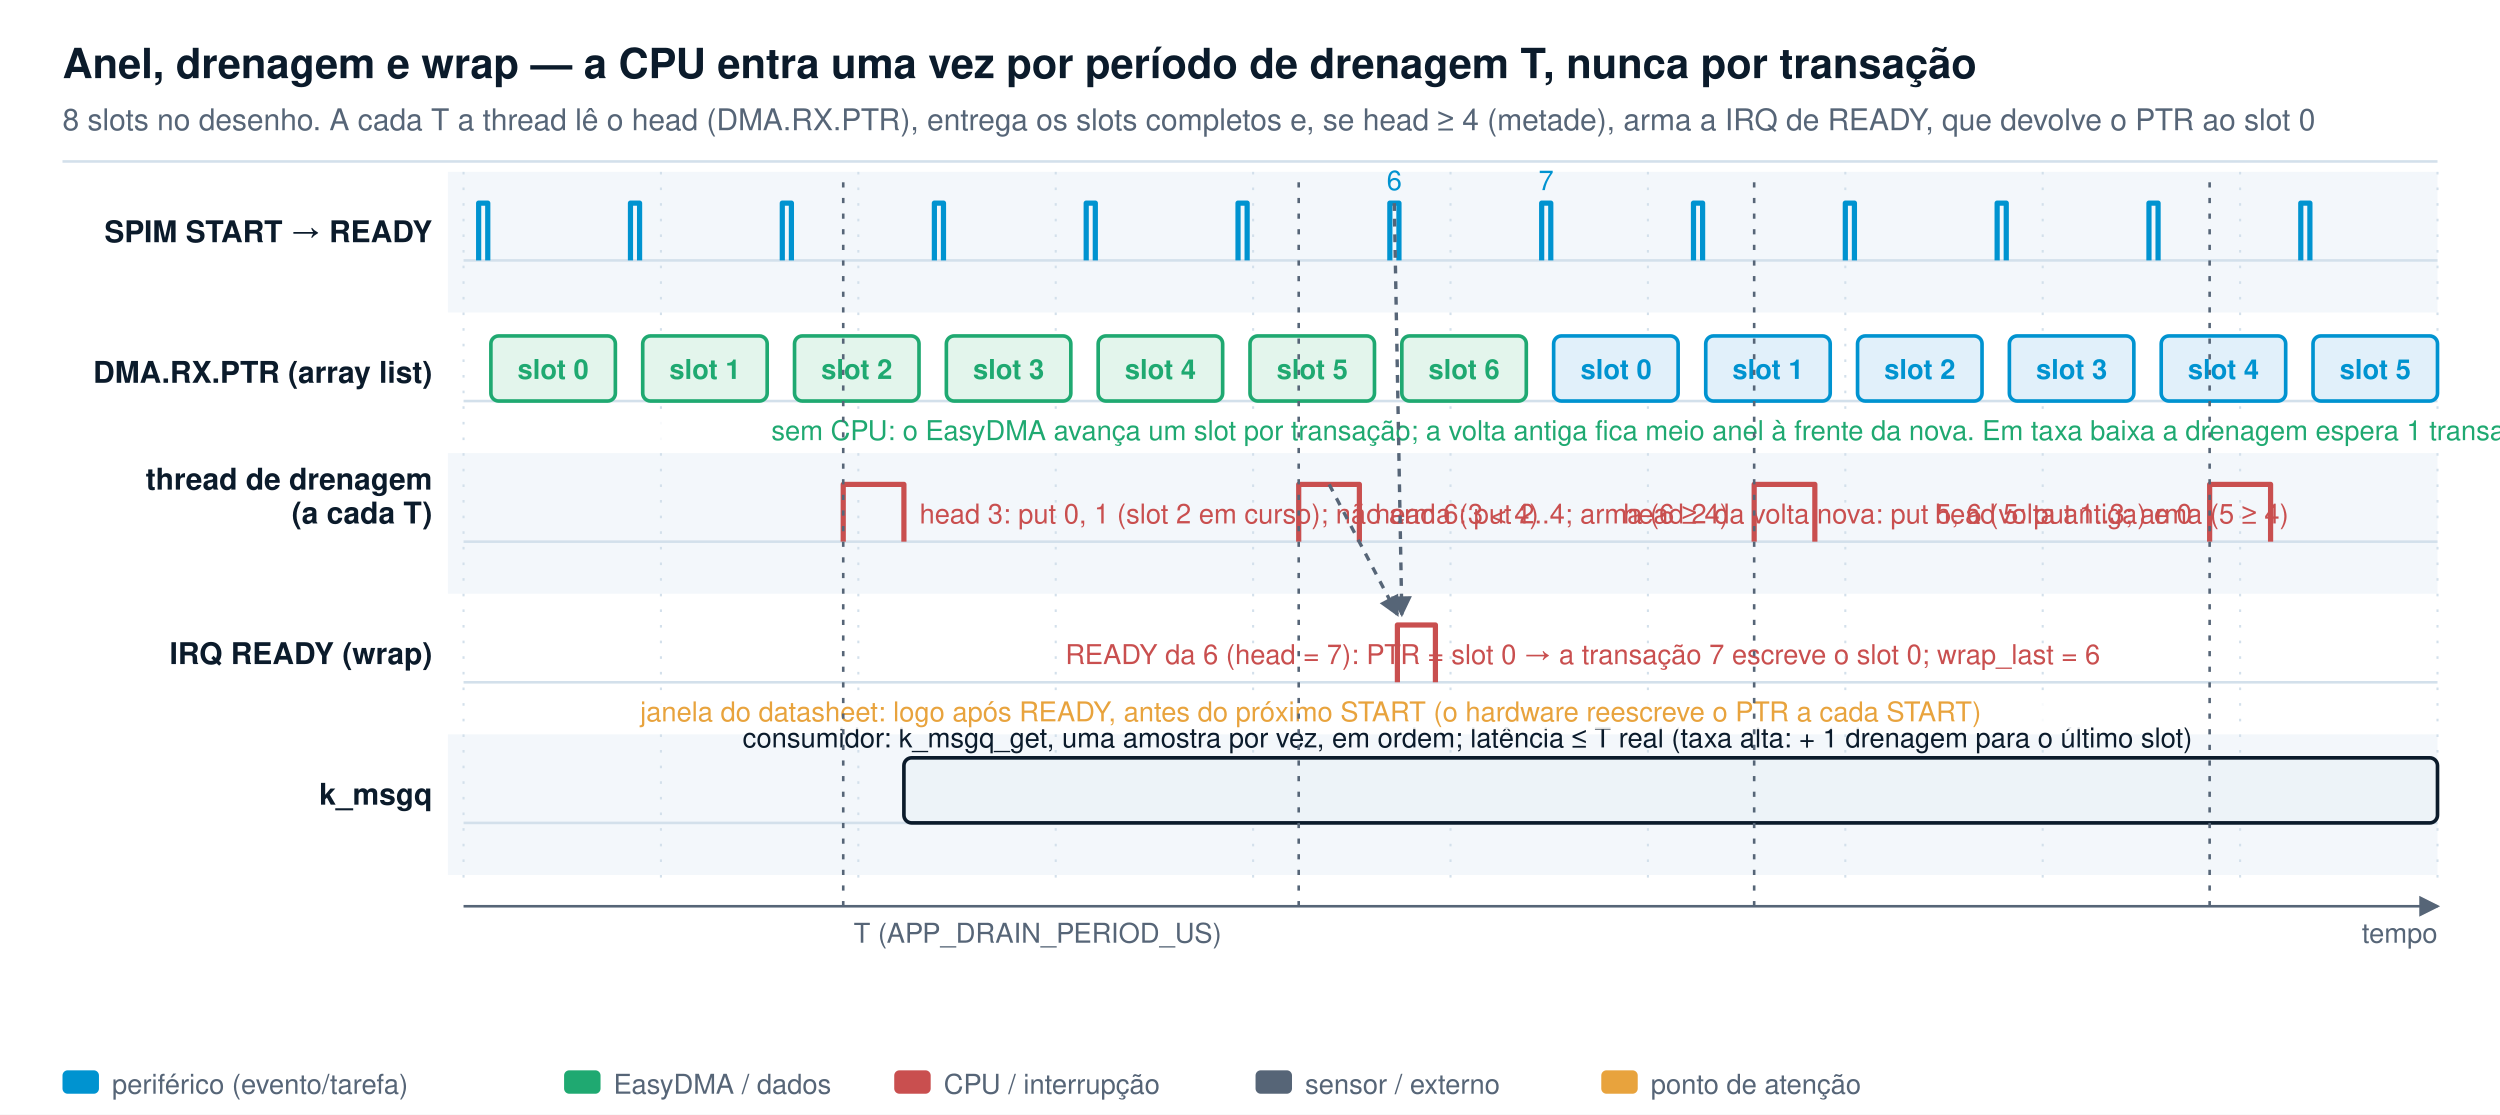
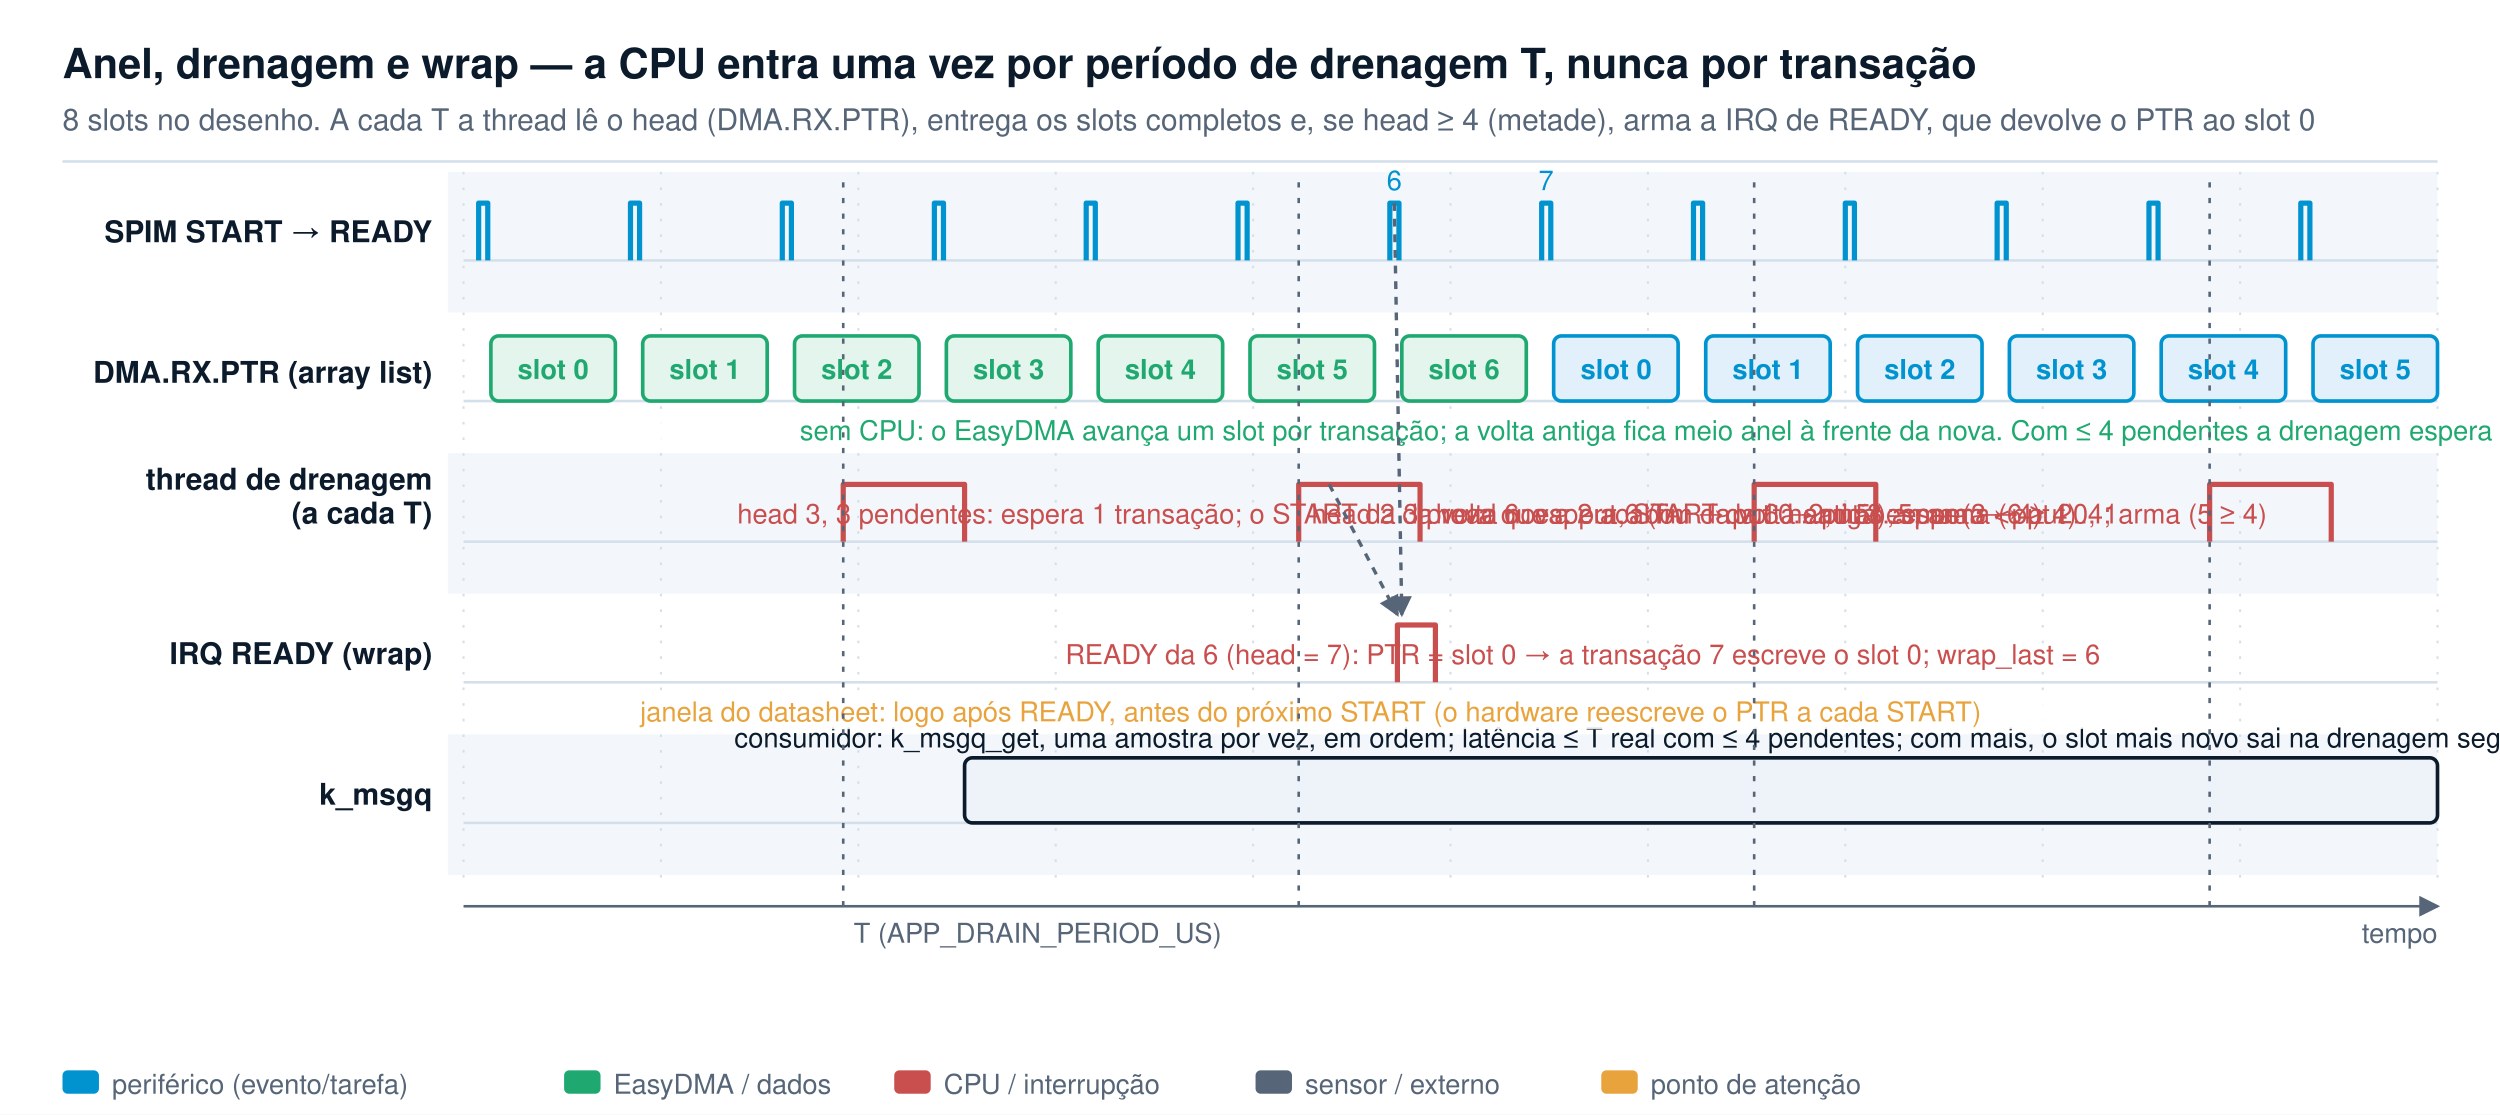
<svg xmlns="http://www.w3.org/2000/svg" width="960" height="428" viewBox="0 0 960 428">
  <defs>
    <marker id="arr" markerWidth="9" markerHeight="9" refX="7" refY="4.5" orient="auto" markerUnits="userSpaceOnUse">
      <path d="M0,0.5 L8,4.5 L0,8.5 z" fill="#566577" />
    </marker>
    <marker id="arr-blue" markerWidth="9" markerHeight="9" refX="7" refY="4.5" orient="auto" markerUnits="userSpaceOnUse">
      <path d="M0,0.5 L8,4.5 L0,8.5 z" fill="#0093D0" />
    </marker>
    <marker id="arr-green" markerWidth="9" markerHeight="9" refX="7" refY="4.5" orient="auto" markerUnits="userSpaceOnUse">
      <path d="M0,0.5 L8,4.5 L0,8.5 z" fill="#1FA971" />
    </marker>
    <marker id="arr-red" markerWidth="9" markerHeight="9" refX="7" refY="4.5" orient="auto" markerUnits="userSpaceOnUse">
      <path d="M0,0.5 L8,4.5 L0,8.5 z" fill="#C94F4F" />
    </marker>
    <filter id="shadow" x="-5%" y="-5%" width="110%" height="120%">
      <feDropShadow dx="0" dy="1.5" stdDeviation="1.5" flood-color="#00224E" flood-opacity="0.12" />
    </filter>
    <pattern id="hatch" width="6" height="6" patternUnits="userSpaceOnUse" patternTransform="rotate(45)">
      <line x1="0" y1="0" x2="0" y2="6" stroke="#D3E0EB" stroke-width="2" />
    </pattern>
  </defs>
  <rect width="100%" height="100%" fill="white" />
  <text x="24" y="30" fill="#0B1B2B" font-family="Segoe UI, Helvetica Neue, Helvetica, Arial, sans-serif" font-size="16" font-weight="600">Anel, drenagem e wrap — a CPU entra uma vez por período de drenagem T, nunca por transação</text>
  <text x="24" y="50" fill="#566577" font-family="Segoe UI, Helvetica Neue, Helvetica, Arial, sans-serif" font-size="11.5">8 slots no desenho. A cada T a thread lê o head (DMA.RX.PTR), entrega os slots completos e, se head ≥ 4 (metade), arma a IRQ de READY, que devolve o PTR ao slot 0</text>
  <line x1="24" y1="62" x2="936" y2="62" stroke="#D3E0EB" stroke-width="1" />
  <rect x="172" y="66" width="764" height="54" fill="#F3F7FB" />
  <line x1="178" y1="100" x2="936" y2="100" stroke="#D3E0EB" stroke-width="1" />
  <text x="166" y="93" text-anchor="end" fill="#0B1B2B" font-family="Segoe UI, Helvetica Neue, Helvetica, Arial, sans-serif" font-size="11.5" font-weight="600">SPIM START → READY</text>
  <line x1="178" y1="154" x2="936" y2="154" stroke="#D3E0EB" stroke-width="1" />
  <text x="166" y="147" text-anchor="end" fill="#0B1B2B" font-family="Segoe UI, Helvetica Neue, Helvetica, Arial, sans-serif" font-size="11.5" font-weight="600">DMA.RX.PTR (array list)</text>
  <rect x="172" y="174" width="764" height="54" fill="#F3F7FB" />
  <line x1="178" y1="208" x2="936" y2="208" stroke="#D3E0EB" stroke-width="1" />
  <text x="166" y="188" text-anchor="end" fill="#0B1B2B" font-family="Segoe UI, Helvetica Neue, Helvetica, Arial, sans-serif" font-size="11.5" font-weight="600">thread de drenagem</text>
  <text x="166" y="201" text-anchor="end" fill="#0B1B2B" font-family="Segoe UI, Helvetica Neue, Helvetica, Arial, sans-serif" font-size="11.5" font-weight="600">(a cada T)</text>
  <line x1="178" y1="262" x2="936" y2="262" stroke="#D3E0EB" stroke-width="1" />
  <text x="166" y="255" text-anchor="end" fill="#0B1B2B" font-family="Segoe UI, Helvetica Neue, Helvetica, Arial, sans-serif" font-size="11.5" font-weight="600">IRQ READY (wrap)</text>
  <rect x="172" y="282" width="764" height="54" fill="#F3F7FB" />
  <line x1="178" y1="316" x2="936" y2="316" stroke="#D3E0EB" stroke-width="1" />
  <text x="166" y="309" text-anchor="end" fill="#0B1B2B" font-family="Segoe UI, Helvetica Neue, Helvetica, Arial, sans-serif" font-size="11.5" font-weight="600">k_msgq</text>
  <line x1="178.0" y1="66" x2="178.0" y2="340" stroke="#D3E0EB" stroke-width="0.8" stroke-dasharray="1 5" />
  <line x1="253.8" y1="66" x2="253.8" y2="340" stroke="#D3E0EB" stroke-width="0.8" stroke-dasharray="1 5" />
  <line x1="329.6" y1="66" x2="329.6" y2="340" stroke="#D3E0EB" stroke-width="0.8" stroke-dasharray="1 5" />
  <line x1="405.4" y1="66" x2="405.4" y2="340" stroke="#D3E0EB" stroke-width="0.8" stroke-dasharray="1 5" />
  <line x1="481.2" y1="66" x2="481.2" y2="340" stroke="#D3E0EB" stroke-width="0.8" stroke-dasharray="1 5" />
  <line x1="557.0" y1="66" x2="557.0" y2="340" stroke="#D3E0EB" stroke-width="0.8" stroke-dasharray="1 5" />
  <line x1="632.8" y1="66" x2="632.8" y2="340" stroke="#D3E0EB" stroke-width="0.8" stroke-dasharray="1 5" />
  <line x1="708.6" y1="66" x2="708.6" y2="340" stroke="#D3E0EB" stroke-width="0.8" stroke-dasharray="1 5" />
  <line x1="784.4" y1="66" x2="784.4" y2="340" stroke="#D3E0EB" stroke-width="0.8" stroke-dasharray="1 5" />
  <line x1="860.2" y1="66" x2="860.2" y2="340" stroke="#D3E0EB" stroke-width="0.8" stroke-dasharray="1 5" />
  <line x1="936.0" y1="66" x2="936.0" y2="340" stroke="#D3E0EB" stroke-width="0.8" stroke-dasharray="1 5" />
  <path d="M183.8,100.0 V78.0 H187.3 V100.0" fill="none" stroke="#0093D0" stroke-width="2" stroke-linejoin="round" />
  <path d="M242.1,100.0 V78.0 H245.6 V100.0" fill="none" stroke="#0093D0" stroke-width="2" stroke-linejoin="round" />
  <path d="M300.4,100.0 V78.0 H303.9 V100.0" fill="none" stroke="#0093D0" stroke-width="2" stroke-linejoin="round" />
  <path d="M358.8,100.0 V78.0 H362.3 V100.0" fill="none" stroke="#0093D0" stroke-width="2" stroke-linejoin="round" />
  <path d="M417.1,100.0 V78.0 H420.6 V100.0" fill="none" stroke="#0093D0" stroke-width="2" stroke-linejoin="round" />
  <path d="M475.4,100.0 V78.0 H478.9 V100.0" fill="none" stroke="#0093D0" stroke-width="2" stroke-linejoin="round" />
  <path d="M533.7,100.0 V78.0 H537.2 V100.0" fill="none" stroke="#0093D0" stroke-width="2" stroke-linejoin="round" />
  <text x="535.4" y="73.0" fill="#0093D0" text-anchor="middle" font-family="Segoe UI, Helvetica Neue, Helvetica, Arial, sans-serif" font-size="10.5">6</text>
  <path d="M592.0,100.0 V78.0 H595.5 V100.0" fill="none" stroke="#0093D0" stroke-width="2" stroke-linejoin="round" />
  <text x="593.7" y="73.0" fill="#0093D0" text-anchor="middle" font-family="Segoe UI, Helvetica Neue, Helvetica, Arial, sans-serif" font-size="10.5">7</text>
  <path d="M650.3,100.0 V78.0 H653.8 V100.0" fill="none" stroke="#0093D0" stroke-width="2" stroke-linejoin="round" />
  <path d="M708.6,100.0 V78.0 H712.1 V100.0" fill="none" stroke="#0093D0" stroke-width="2" stroke-linejoin="round" />
  <path d="M766.9,100.0 V78.0 H770.4 V100.0" fill="none" stroke="#0093D0" stroke-width="2" stroke-linejoin="round" />
  <path d="M825.2,100.0 V78.0 H828.7 V100.0" fill="none" stroke="#0093D0" stroke-width="2" stroke-linejoin="round" />
  <path d="M883.5,100.0 V78.0 H887.0 V100.0" fill="none" stroke="#0093D0" stroke-width="2" stroke-linejoin="round" />
  <rect x="188.5" y="129.0" width="47.8" height="25" rx="3" fill="#E3F5EC" stroke="#1FA971" stroke-width="1.4" />
  <text x="212.4" y="145.5" fill="#1FA971" text-anchor="middle" font-family="Segoe UI, Helvetica Neue, Helvetica, Arial, sans-serif" font-size="10.5" font-weight="600">slot 0</text>
  <rect x="246.8" y="129.0" width="47.8" height="25" rx="3" fill="#E3F5EC" stroke="#1FA971" stroke-width="1.4" />
  <text x="270.7" y="145.5" fill="#1FA971" text-anchor="middle" font-family="Segoe UI, Helvetica Neue, Helvetica, Arial, sans-serif" font-size="10.5" font-weight="600">slot 1</text>
  <rect x="305.1" y="129.0" width="47.8" height="25" rx="3" fill="#E3F5EC" stroke="#1FA971" stroke-width="1.4" />
  <text x="329.0" y="145.5" fill="#1FA971" text-anchor="middle" font-family="Segoe UI, Helvetica Neue, Helvetica, Arial, sans-serif" font-size="10.5" font-weight="600">slot 2</text>
  <rect x="363.4" y="129.0" width="47.8" height="25" rx="3" fill="#E3F5EC" stroke="#1FA971" stroke-width="1.4" />
  <text x="387.3" y="145.5" fill="#1FA971" text-anchor="middle" font-family="Segoe UI, Helvetica Neue, Helvetica, Arial, sans-serif" font-size="10.5" font-weight="600">slot 3</text>
  <rect x="421.7" y="129.0" width="47.8" height="25" rx="3" fill="#E3F5EC" stroke="#1FA971" stroke-width="1.4" />
  <text x="445.6" y="145.5" fill="#1FA971" text-anchor="middle" font-family="Segoe UI, Helvetica Neue, Helvetica, Arial, sans-serif" font-size="10.5" font-weight="600">slot 4</text>
  <rect x="480.0" y="129.0" width="47.8" height="25" rx="3" fill="#E3F5EC" stroke="#1FA971" stroke-width="1.4" />
  <text x="503.9" y="145.5" fill="#1FA971" text-anchor="middle" font-family="Segoe UI, Helvetica Neue, Helvetica, Arial, sans-serif" font-size="10.5" font-weight="600">slot 5</text>
  <rect x="538.3" y="129.0" width="47.8" height="25" rx="3" fill="#E3F5EC" stroke="#1FA971" stroke-width="1.4" />
  <text x="562.2" y="145.5" fill="#1FA971" text-anchor="middle" font-family="Segoe UI, Helvetica Neue, Helvetica, Arial, sans-serif" font-size="10.5" font-weight="600">slot 6</text>
  <rect x="596.6" y="129.0" width="47.8" height="25" rx="3" fill="#E1F0FA" stroke="#0093D0" stroke-width="1.4" />
  <text x="620.6" y="145.5" fill="#0093D0" text-anchor="middle" font-family="Segoe UI, Helvetica Neue, Helvetica, Arial, sans-serif" font-size="10.5" font-weight="600">slot 0</text>
  <rect x="655.0" y="129.0" width="47.8" height="25" rx="3" fill="#E1F0FA" stroke="#0093D0" stroke-width="1.4" />
  <text x="678.9" y="145.5" fill="#0093D0" text-anchor="middle" font-family="Segoe UI, Helvetica Neue, Helvetica, Arial, sans-serif" font-size="10.5" font-weight="600">slot 1</text>
  <rect x="713.3" y="129.0" width="47.8" height="25" rx="3" fill="#E1F0FA" stroke="#0093D0" stroke-width="1.4" />
  <text x="737.2" y="145.5" fill="#0093D0" text-anchor="middle" font-family="Segoe UI, Helvetica Neue, Helvetica, Arial, sans-serif" font-size="10.5" font-weight="600">slot 2</text>
  <rect x="771.6" y="129.0" width="47.8" height="25" rx="3" fill="#E1F0FA" stroke="#0093D0" stroke-width="1.4" />
  <text x="795.5" y="145.5" fill="#0093D0" text-anchor="middle" font-family="Segoe UI, Helvetica Neue, Helvetica, Arial, sans-serif" font-size="10.5" font-weight="600">slot 3</text>
  <rect x="829.9" y="129.0" width="47.8" height="25" rx="3" fill="#E1F0FA" stroke="#0093D0" stroke-width="1.4" />
  <text x="853.8" y="145.5" fill="#0093D0" text-anchor="middle" font-family="Segoe UI, Helvetica Neue, Helvetica, Arial, sans-serif" font-size="10.5" font-weight="600">slot 4</text>
  <rect x="888.2" y="129.0" width="47.8" height="25" rx="3" fill="#E1F0FA" stroke="#0093D0" stroke-width="1.4" />
  <text x="912.1" y="145.5" fill="#0093D0" text-anchor="middle" font-family="Segoe UI, Helvetica Neue, Helvetica, Arial, sans-serif" font-size="10.5" font-weight="600">slot 5</text>
-   <path d="M323.8,208.0 V186.0 H347.1 V208.0" fill="none" stroke="#C94F4F" stroke-width="2" stroke-linejoin="round" />
-   <text x="353.1" y="201.0" fill="#C94F4F" text-anchor="start" font-family="Segoe UI, Helvetica Neue, Helvetica, Arial, sans-serif" font-size="10.5">head 3: put 0, 1 (slot 2 em curso); não arma (3 &lt; 4)</text>
-   <path d="M498.7,208.0 V186.0 H522.0 V208.0" fill="none" stroke="#C94F4F" stroke-width="2" stroke-linejoin="round" />
-   <text x="528.0" y="201.0" fill="#C94F4F" text-anchor="start" font-family="Segoe UI, Helvetica Neue, Helvetica, Arial, sans-serif" font-size="10.5">head 6: put 2..4; arma (6 ≥ 4)</text>
-   <path d="M673.6,208.0 V186.0 H696.9 V208.0" fill="none" stroke="#C94F4F" stroke-width="2" stroke-linejoin="round" />
-   <text x="623.3" y="201.0" fill="#C94F4F" text-anchor="start" font-family="Segoe UI, Helvetica Neue, Helvetica, Arial, sans-serif" font-size="10.5">head 2 da volta nova: put 5, 6 (volta antiga) e 0</text>
-   <path d="M848.5,208.0 V186.0 H871.9 V208.0" fill="none" stroke="#C94F4F" stroke-width="2" stroke-linejoin="round" />
-   <text x="743.0" y="201.0" fill="#C94F4F" text-anchor="start" font-family="Segoe UI, Helvetica Neue, Helvetica, Arial, sans-serif" font-size="10.5">head 5: put 1..3; arma (5 ≥ 4)</text>
+   <path d="M323.8,208.0 V186.0 H370.4 V208.0" fill="none" stroke="#C94F4F" stroke-width="2" stroke-linejoin="round" />
+   <text x="283.1" y="201.0" fill="#C94F4F" text-anchor="start" font-family="Segoe UI, Helvetica Neue, Helvetica, Arial, sans-serif" font-size="10.5">head 3, 3 pendentes: espera 1 transação; o START da 3 prova que a 2 acabou → put 0..2; não arma (3 &lt; 4)</text>
+   <path d="M498.7,208.0 V186.0 H545.3 V208.0" fill="none" stroke="#C94F4F" stroke-width="2" stroke-linejoin="round" />
+   <text x="551.3" y="201.0" fill="#C94F4F" text-anchor="start" font-family="Segoe UI, Helvetica Neue, Helvetica, Arial, sans-serif" font-size="10.5">head 6: espera, START da 6 → put 3..5; arma (6 ≥ 4)</text>
+   <path d="M673.6,208.0 V186.0 H720.3 V208.0" fill="none" stroke="#C94F4F" stroke-width="2" stroke-linejoin="round" />
+   <text x="503.6" y="201.0" fill="#C94F4F" text-anchor="start" font-family="Segoe UI, Helvetica Neue, Helvetica, Arial, sans-serif" font-size="10.5">head 2 da volta nova: put 6 (fim da volta antiga); espera → put 0, 1</text>
+   <path d="M848.5,208.0 V186.0 H895.2 V208.0" fill="none" stroke="#C94F4F" stroke-width="2" stroke-linejoin="round" />
+   <text x="686.3" y="201.0" fill="#C94F4F" text-anchor="start" font-family="Segoe UI, Helvetica Neue, Helvetica, Arial, sans-serif" font-size="10.5">head 5: espera → put 2..4; arma (5 ≥ 4)</text>
  <path d="M536.6,262.0 V240.0 H551.2 V262.0" fill="none" stroke="#C94F4F" stroke-width="2" stroke-linejoin="round" />
  <text x="409.1" y="255.0" fill="#C94F4F" text-anchor="start" font-family="Segoe UI, Helvetica Neue, Helvetica, Arial, sans-serif" font-size="10.5">READY da 6 (head = 7): PTR = slot 0 → a transação 7 escreve o slot 0; wrap_last = 6</text>
-   <rect x="347.1" y="291.0" width="588.9" height="25" rx="3" fill="#EDF3F8" stroke="#0B1B2B" stroke-width="1.4" />
-   <text x="563.5" y="287.0" fill="#0B1B2B" text-anchor="middle" font-family="Segoe UI, Helvetica Neue, Helvetica, Arial, sans-serif" font-size="10.5">consumidor: k_msgq_get, uma amostra por vez, em ordem; latência ≤ T real (taxa alta: + 1 drenagem para o último slot)</text>
+   <rect x="370.4" y="291.0" width="565.6" height="25" rx="3" fill="#EDF3F8" stroke="#0B1B2B" stroke-width="1.4" />
+   <text x="632.5" y="287.0" fill="#0B1B2B" text-anchor="middle" font-family="Segoe UI, Helvetica Neue, Helvetica, Arial, sans-serif" font-size="10.5">consumidor: k_msgq_get, uma amostra por vez, em ordem; latência ≤ T real com ≤ 4 pendentes; com mais, o slot mais novo sai na drenagem seguinte</text>
  <rect x="204.7" y="266" width="597.2" height="14" rx="3" fill="white" opacity="0.85" />
  <text x="503.3" y="277.0" fill="#E8A33D" text-anchor="middle" font-family="Segoe UI, Helvetica Neue, Helvetica, Arial, sans-serif" font-size="10.5">janela do datasheet: logo após READY, antes do próximo START (o hardware reescreve o PTR a cada START)</text>
-   <rect x="220.8" y="158" width="968.1" height="14" rx="3" fill="white" opacity="0.85" />
-   <text x="704.9" y="169.0" fill="#1FA971" text-anchor="middle" font-family="Segoe UI, Helvetica Neue, Helvetica, Arial, sans-serif" font-size="10.5">sem CPU: o EasyDMA avança um slot por transação; a volta antiga fica meio anel à frente da nova. Em taxa baixa a drenagem espera 1 transação e entrega também o head−1</text>
+   <rect x="224.1" y="158" width="1043.5" height="14" rx="3" fill="white" opacity="0.85" />
+   <text x="745.9" y="169.0" fill="#1FA971" text-anchor="middle" font-family="Segoe UI, Helvetica Neue, Helvetica, Arial, sans-serif" font-size="10.5">sem CPU: o EasyDMA avança um slot por transação; a volta antiga fica meio anel à frente da nova. Com ≤ 4 pendentes a drenagem espera 1 transação (settle) e entrega também o head−1</text>
  <line x1="510.4" y1="186.0" x2="536.6" y2="236.0" stroke="#566577" stroke-width="1.3" stroke-dasharray="3 3" marker-end="url(#arr)" />
  <line x1="535.4" y1="78.0" x2="538.3" y2="236.0" stroke="#566577" stroke-width="1.3" stroke-dasharray="3 3" marker-end="url(#arr)" />
  <line x1="323.8" y1="70" x2="323.8" y2="348" stroke="#566577" stroke-width="1" stroke-dasharray="2 4" />
  <text x="327.8" y="362.0" fill="#566577" text-anchor="start" font-family="Segoe UI, Helvetica Neue, Helvetica, Arial, sans-serif" font-size="10.5">T (APP_DRAIN_PERIOD_US)</text>
  <line x1="498.7" y1="70" x2="498.7" y2="348" stroke="#566577" stroke-width="1" stroke-dasharray="2 4" />
  <line x1="673.6" y1="70" x2="673.6" y2="348" stroke="#566577" stroke-width="1" stroke-dasharray="2 4" />
  <line x1="848.5" y1="70" x2="848.5" y2="348" stroke="#566577" stroke-width="1" stroke-dasharray="2 4" />
  <line x1="178" y1="348" x2="936" y2="348" stroke="#566577" stroke-width="1" marker-end="url(#arr)" />
  <text x="936" y="362" text-anchor="end" fill="#566577" font-family="Segoe UI, Helvetica Neue, Helvetica, Arial, sans-serif" font-size="10.5">tempo</text>
  <rect x="24" y="411" width="14" height="9" rx="2" fill="#0093D0" />
  <text x="43" y="420" fill="#566577" font-family="Segoe UI, Helvetica Neue, Helvetica, Arial, sans-serif" font-size="10.5">periférico (evento/tarefa)</text>
  <rect x="216.61" y="411" width="14" height="9" rx="2" fill="#1FA971" />
  <text x="235.61" y="420" fill="#566577" font-family="Segoe UI, Helvetica Neue, Helvetica, Arial, sans-serif" font-size="10.5">EasyDMA / dados</text>
  <rect x="343.385" y="411" width="14" height="9" rx="2" fill="#C94F4F" />
  <text x="362.385" y="420" fill="#566577" font-family="Segoe UI, Helvetica Neue, Helvetica, Arial, sans-serif" font-size="10.5">CPU / interrupção</text>
  <rect x="482.13" y="411" width="14" height="9" rx="2" fill="#566577" />
  <text x="501.13" y="420" fill="#566577" font-family="Segoe UI, Helvetica Neue, Helvetica, Arial, sans-serif" font-size="10.5">sensor / externo</text>
  <rect x="614.89" y="411" width="14" height="9" rx="2" fill="#E8A33D" />
  <text x="633.89" y="420" fill="#566577" font-family="Segoe UI, Helvetica Neue, Helvetica, Arial, sans-serif" font-size="10.5">ponto de atenção</text>
</svg>
